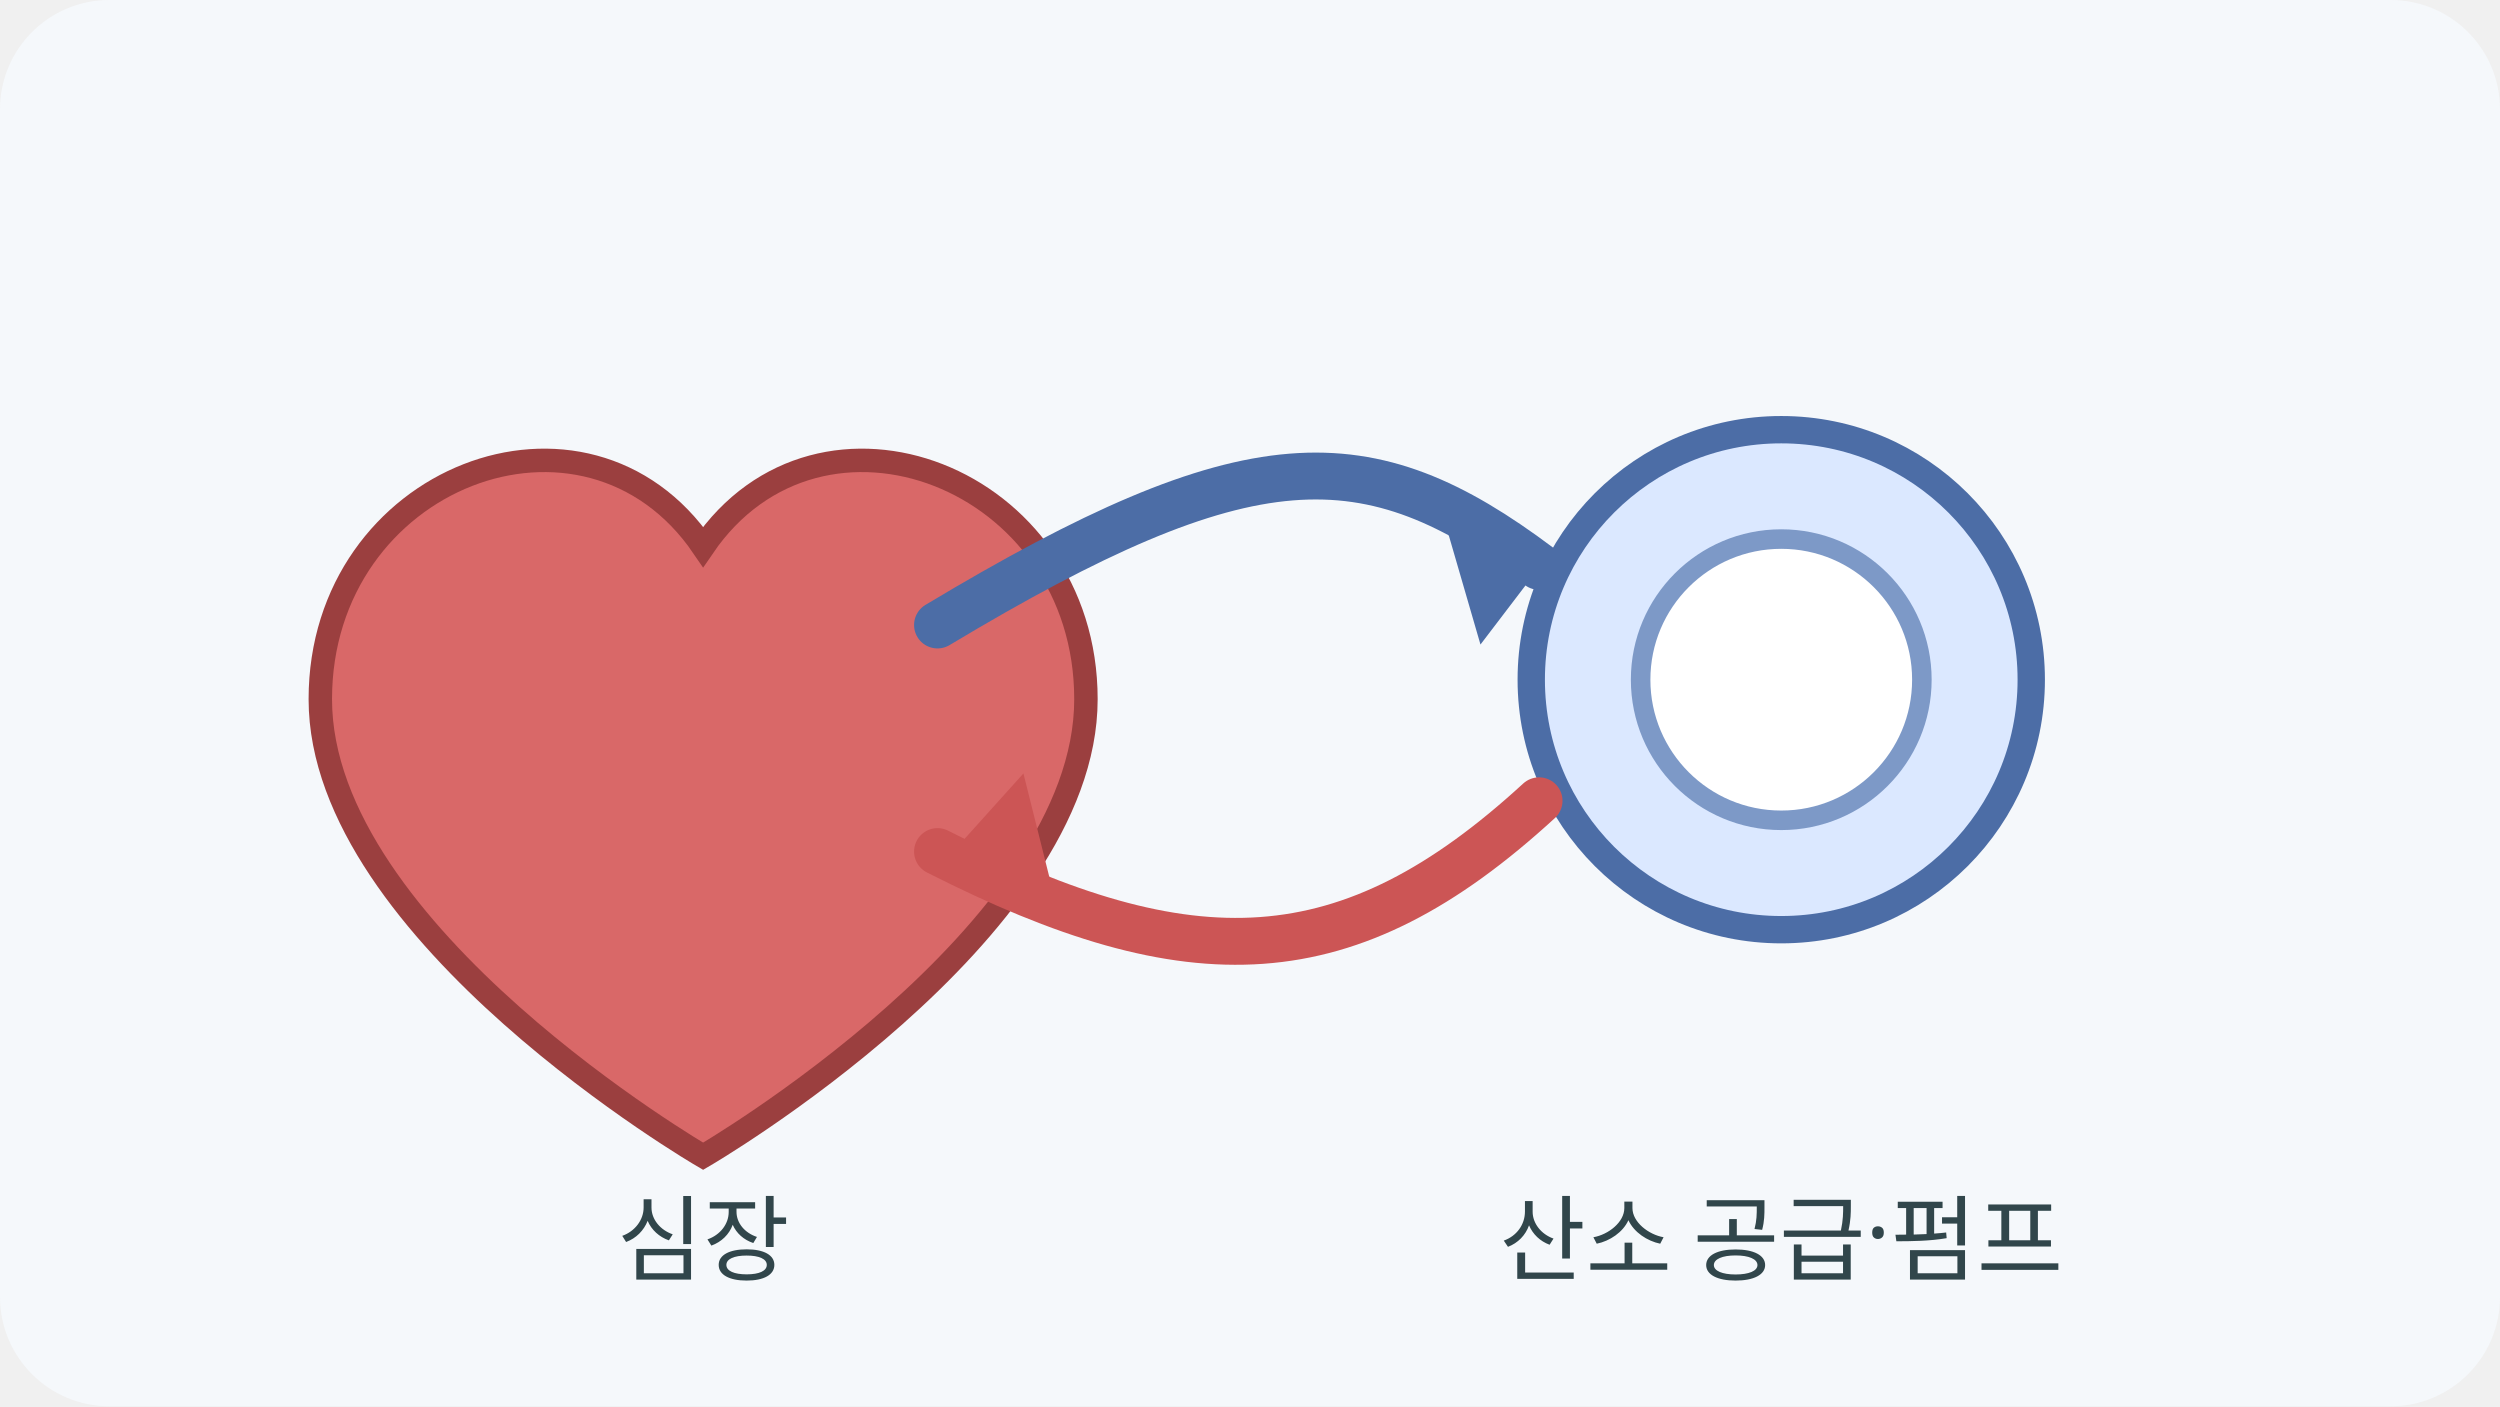
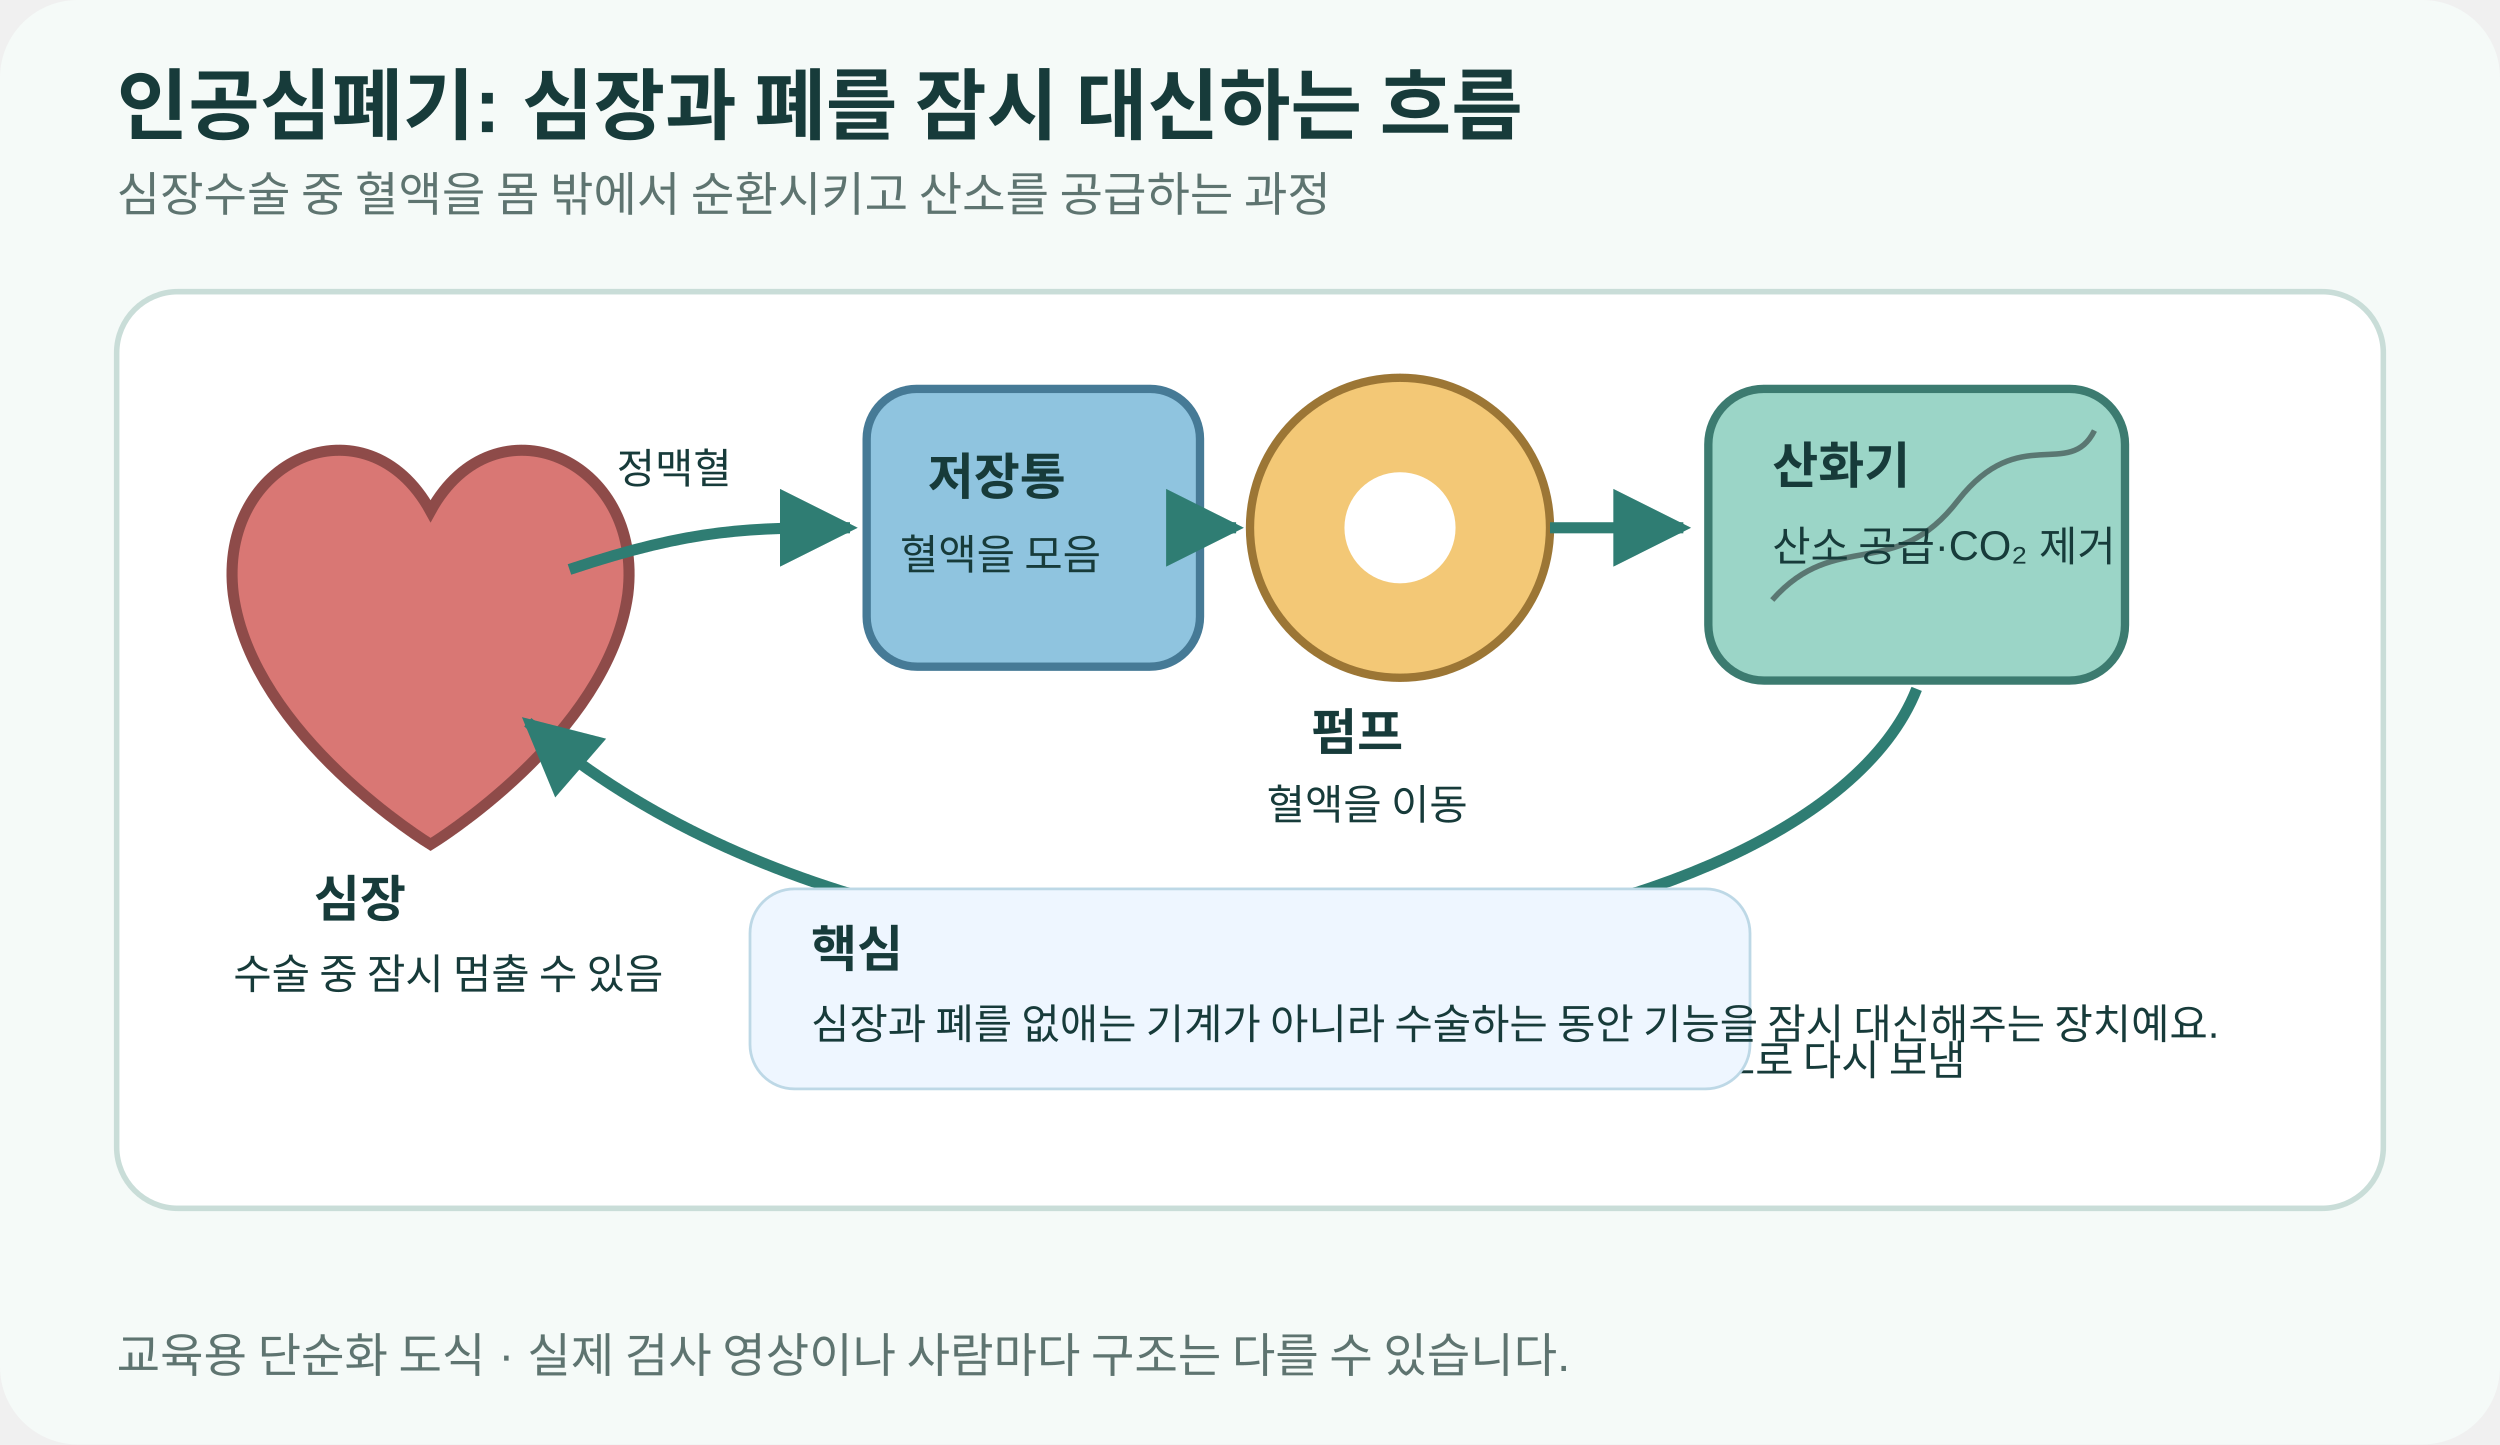
- <svg xmlns="http://www.w3.org/2000/svg" viewBox="0 0 640 360" role="img" aria-labelledby="t d">
-   <rect width="640" height="360" rx="28" fill="#f5f8fb" />
-   <path d="M180 140c-30-44-98-18-98 39 0 60 98 117 98 117s98-57 98-117c0-57-68-83-98-39z" fill="#d96868" stroke="#9b3f3f" stroke-width="6" />
-   <circle cx="456" cy="174" r="64" fill="#dbe8ff" stroke="#4c6da6" stroke-width="7" />
-   <circle cx="456" cy="174" r="36" fill="#fff" stroke="#7d99c7" stroke-width="5" />
-   <path d="M240 160C320 112 350 112 394 145" fill="none" stroke="#4c6da6" stroke-width="12" stroke-linecap="round" />
-   <path d="M394 205C345 250 305 251 240 218" fill="none" stroke="#cc5555" stroke-width="12" stroke-linecap="round" />
-   <path d="M370 134l25 10-16 21" fill="#4c6da6" />
-   <path d="M270 230l-26-12 18-20" fill="#cc5555" />
-   <text x="180" y="326" text-anchor="middle" font-family="sans-serif" font-size="24" fill="#31464b">심장</text>
-   <text x="456" y="326" text-anchor="middle" font-family="sans-serif" font-size="24" fill="#31464b">산소 공급·펌프</text>
+ <svg xmlns="http://www.w3.org/2000/svg" viewBox="0 0 900 520" role="img">
+   <rect width="900" height="520" rx="28" fill="#f5faf8" />
+   <style>text{font-family:Arial,"Noto Sans KR",sans-serif;fill:#173b3a}.t{font-size:28px;font-weight:700}.s{font-size:17px;fill:#5e7470}.l{font-size:18px;font-weight:700}.m{font-size:15px}.box{fill:#fff;stroke:#c9ddd8;stroke-width:2}.line{stroke:#5a7772;stroke-width:2;fill:none}.arrow{stroke:#2f7d73;stroke-width:4;fill:none;marker-end:url(#a)}.bone{fill:#f4dfb9;stroke:#9c7649;stroke-width:4}.cart{fill:#8fd3c7;stroke:#31796f;stroke-width:3}.soft{fill:#eaa49b;stroke:#9a5148;stroke-width:3}.organ{fill:#d97774;stroke:#8e4b49;stroke-width:4}.blue{fill:#8fc4df;stroke:#467a96;stroke-width:3}.green{fill:#9bd5c7;stroke:#3c7b70;stroke-width:3}.gold{fill:#f3c876;stroke:#9c7635;stroke-width:3}</style>
+   <defs>
+     <marker id="a" viewBox="0 0 10 10" refX="9" refY="5" markerWidth="7" markerHeight="7" orient="auto-start-reverse">
+       <path d="M0 0L10 5L0 10Z" fill="#2f7d73" />
+     </marker>
+   </defs>
+   <text x="42" y="48" class="t">인공심폐기: 심장과 폐를 잠시 대신하는 흐름</text>
+   <text x="42" y="76" class="s">심장수술 중 혈액을 몸 밖에서 순환시키고 산소를 공급하는 과정</text>
+   <rect x="42" y="105" width="816" height="330" rx="22" class="box" />
+   <path d="M155 184 C132 142 78 165 84 214 C91 265 155 304 155 304 C155 304 219 265 226 214 C232 165 178 142 155 184Z" class="organ" />
+   <text x="113" y="330" class="l">심장</text>
+   <text x="84" y="356" class="m">수술 중 잠시 멈출 수 있음</text>
+   <rect x="312" y="140" width="120" height="100" rx="18" class="blue" />
+   <text x="334" y="178" class="l">저장통</text>
+   <text x="324" y="205" class="m">혈액을 모음</text>
+   <circle cx="504" cy="190" r="54" class="gold" />
+   <circle cx="504" cy="190" r="20" fill="#fff" />
+   <text x="472" y="270" class="l">펌프</text>
+   <text x="456" y="295" class="m">혈액을 이동</text>
+   <rect x="615" y="140" width="150" height="105" rx="20" class="green" />
+   <path d="M638 216 C661 190 682 210 705 180 C727 152 745 173 754 155" class="line" />
+   <text x="638" y="174" class="l">산화기</text>
+   <text x="638" y="202" class="m">산소 공급·CO₂ 제거</text>
+   <path d="M205 205 C250 190 270 190 306 190" class="arrow" />
+   <text x="222" y="174" class="m">정맥혈</text>
+   <path d="M434 190 L445 190" class="arrow" />
+   <path d="M558 190 L606 190" class="arrow" />
+   <path d="M690 248 C650 350 340 390 190 260" class="arrow" />
+   <text x="470" y="387" class="m">산소가 공급된 혈액을 몸으로 다시 보냄</text>
+   <rect x="270" y="320" width="360" height="72" rx="16" fill="#eef6ff" stroke="#bdd8e6" />
+   <text x="292" y="348" class="l">핵심</text>
+   <text x="292" y="374" class="m">심장과 폐를 없애는 기계가 아니라 수술하는 동안 기능을 잠시 대신해주는 장치예요.</text>
+   <text x="42" y="494" class="s">교육용 단순화 도식 · 실제 검사 영상이나 사람마다 구조는 다를 수 있습니다.</text>
</svg>
